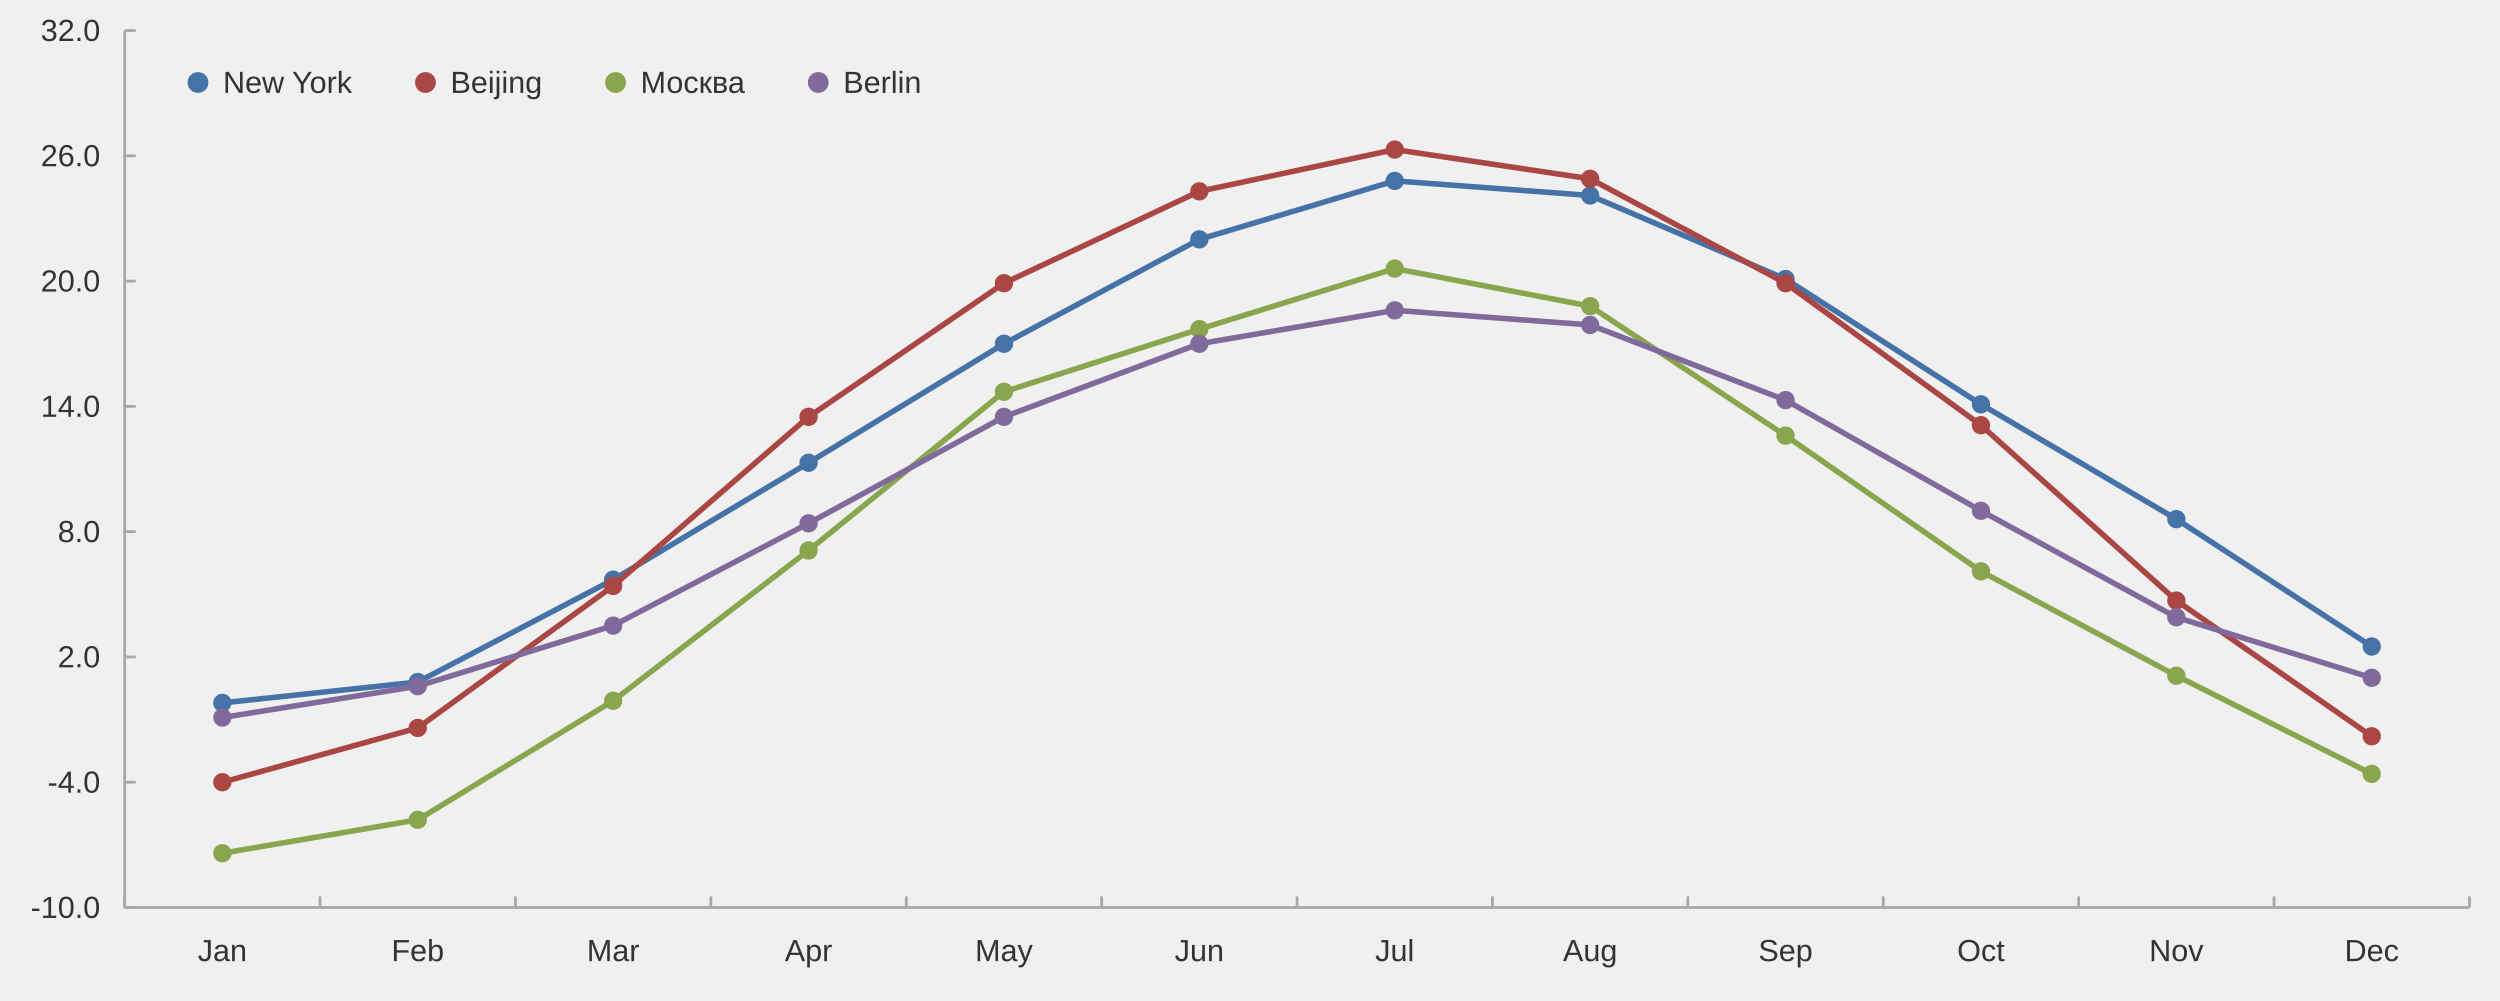
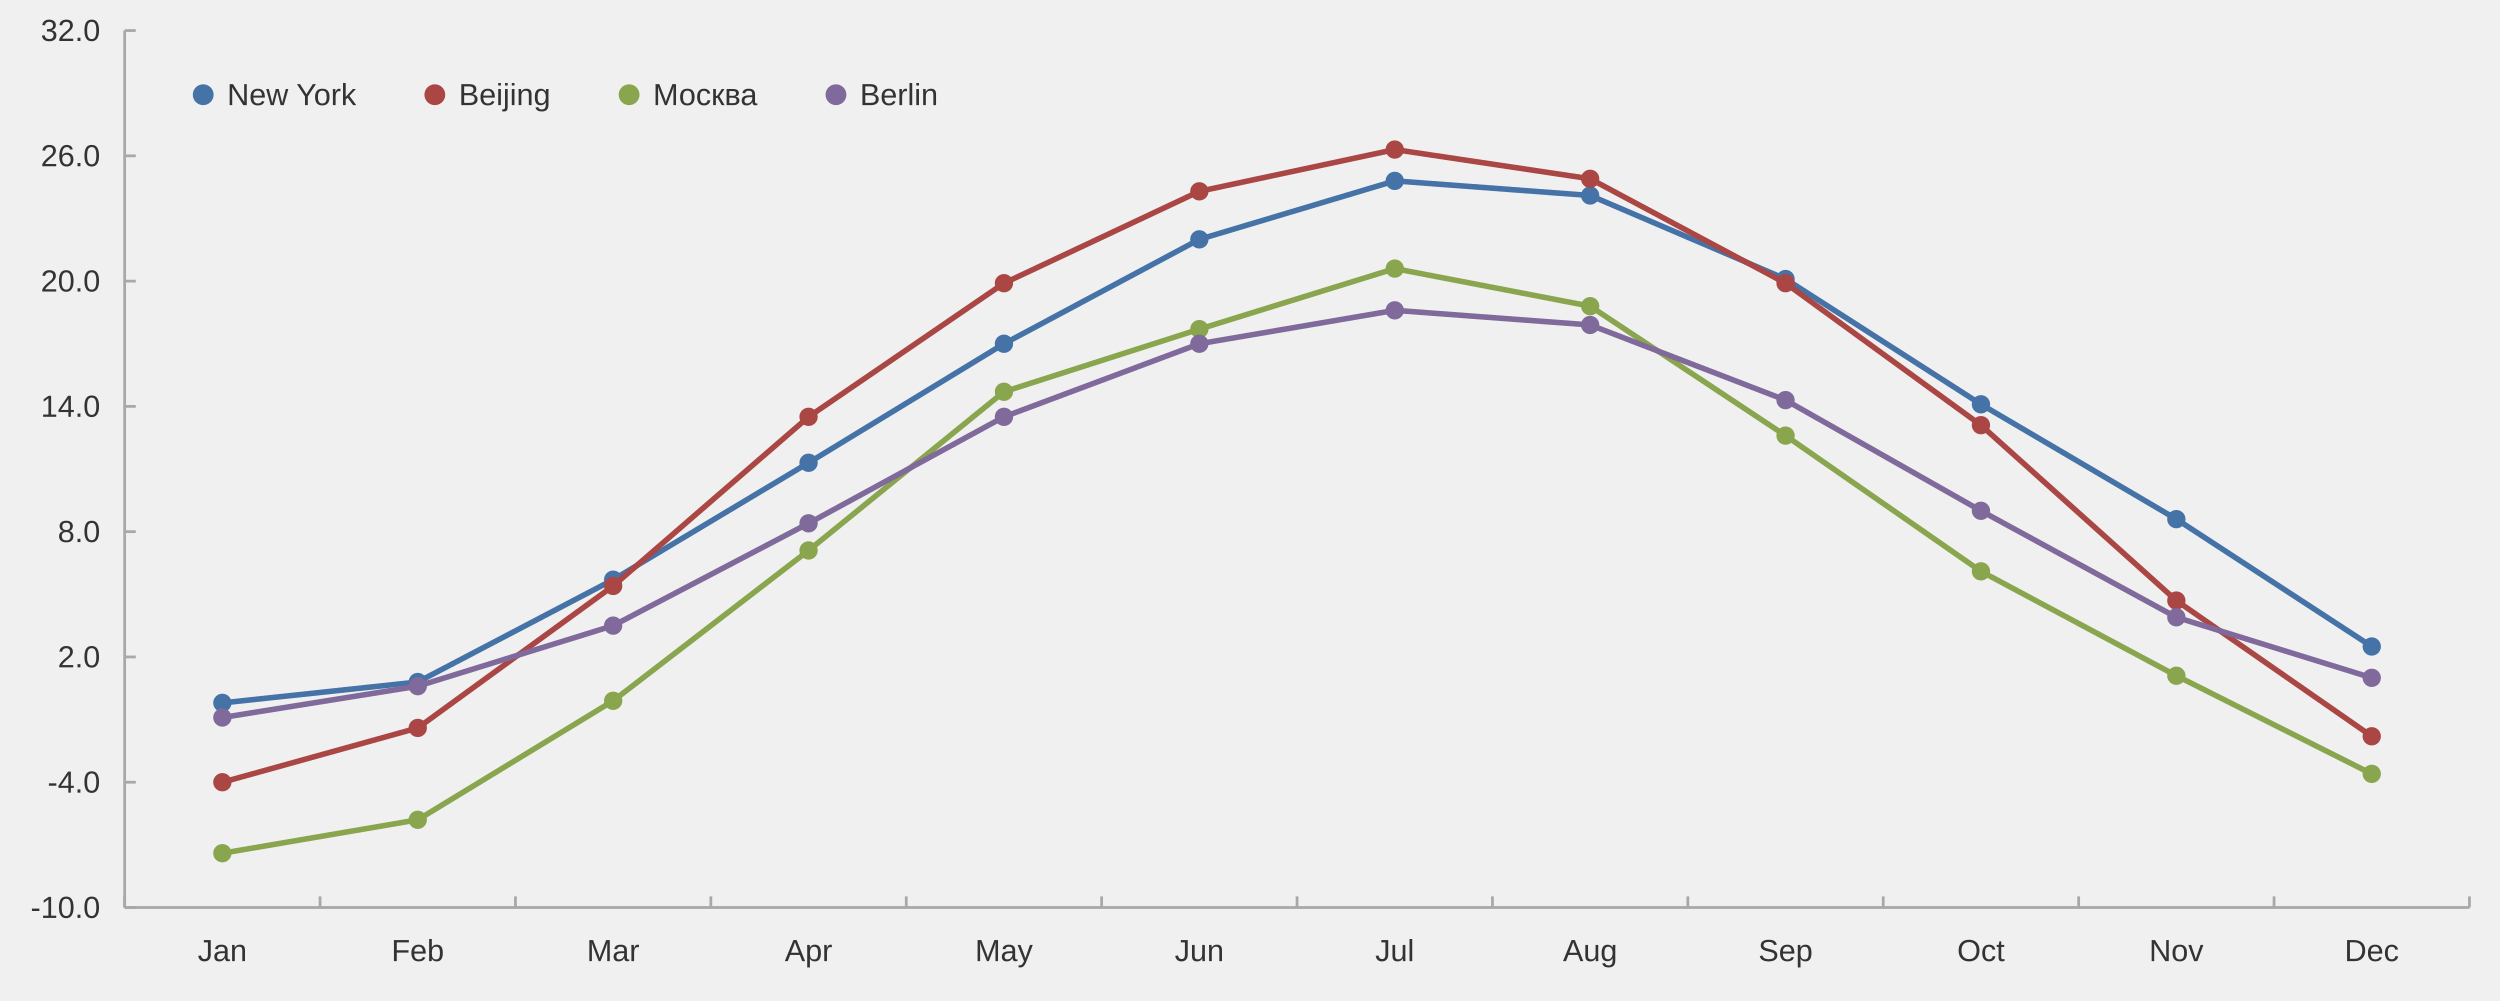
<svg xmlns="http://www.w3.org/2000/svg" width="1200" height="480" viewBox="0 0 1200.0 480.0" viewport-fill="#ffffff">
  <path stroke-width="1.333" stroke="#a8a8a8" fill="none" d="M59.837 435.6 L1185.333 435.6 " />
  <path stroke-width="1.333" stroke="#a8a8a8" fill="none" d="M59.837 435.6 L59.837 430.267 " />
  <path stroke-width="1.333" stroke="#a8a8a8" fill="none" d="M153.629 435.6 L153.629 430.267 " />
  <path stroke-width="1.333" stroke="#a8a8a8" fill="none" d="M247.42 435.6 L247.42 430.267 " />
  <path stroke-width="1.333" stroke="#a8a8a8" fill="none" d="M341.211 435.6 L341.211 430.267 " />
  <path stroke-width="1.333" stroke="#a8a8a8" fill="none" d="M435.003 435.6 L435.003 430.267 " />
  <path stroke-width="1.333" stroke="#a8a8a8" fill="none" d="M528.794 435.6 L528.794 430.267 " />
  <path stroke-width="1.333" stroke="#a8a8a8" fill="none" d="M622.585 435.6 L622.585 430.267 " />
  <path stroke-width="1.333" stroke="#a8a8a8" fill="none" d="M716.377 435.6 L716.377 430.267 " />
  <path stroke-width="1.333" stroke="#a8a8a8" fill="none" d="M810.168 435.6 L810.168 430.267 " />
  <path stroke-width="1.333" stroke="#a8a8a8" fill="none" d="M903.959 435.6 L903.959 430.267 " />
  <path stroke-width="1.333" stroke="#a8a8a8" fill="none" d="M997.751 435.6 L997.751 430.267 " />
  <path stroke-width="1.333" stroke="#a8a8a8" fill="none" d="M1091.542 435.6 L1091.542 430.267 " />
  <path stroke-width="1.333" stroke="#a8a8a8" fill="none" d="M1185.333 435.6 L1185.333 430.267 " />
  <text x="94.905" y="461.333" fill="#333333" font-size="14.667" font-family="Arial,Helvetica,'Helvetica Neue',sans-serif">Jan</text>
  <text x="187.884" y="461.333" fill="#333333" font-size="14.667" font-family="Arial,Helvetica,'Helvetica Neue',sans-serif">Feb</text>
  <text x="281.683" y="461.333" fill="#333333" font-size="14.667" font-family="Arial,Helvetica,'Helvetica Neue',sans-serif">Mar</text>
  <text x="376.693" y="461.333" fill="#333333" font-size="14.667" font-family="Arial,Helvetica,'Helvetica Neue',sans-serif">Apr</text>
  <text x="468.039" y="461.333" fill="#333333" font-size="14.667" font-family="Arial,Helvetica,'Helvetica Neue',sans-serif">May</text>
  <text x="563.862" y="461.333" fill="#333333" font-size="14.667" font-family="Arial,Helvetica,'Helvetica Neue',sans-serif">Jun</text>
  <text x="660.098" y="461.333" fill="#333333" font-size="14.667" font-family="Arial,Helvetica,'Helvetica Neue',sans-serif">Jul</text>
  <text x="750.226" y="461.333" fill="#333333" font-size="14.667" font-family="Arial,Helvetica,'Helvetica Neue',sans-serif">Aug</text>
  <text x="844.017" y="461.333" fill="#333333" font-size="14.667" font-family="Arial,Helvetica,'Helvetica Neue',sans-serif">Sep</text>
  <text x="939.441" y="461.333" fill="#333333" font-size="14.667" font-family="Arial,Helvetica,'Helvetica Neue',sans-serif">Oct</text>
  <text x="1031.6" y="461.333" fill="#333333" font-size="14.667" font-family="Arial,Helvetica,'Helvetica Neue',sans-serif">Nov</text>
  <text x="1125.391" y="461.333" fill="#333333" font-size="14.667" font-family="Arial,Helvetica,'Helvetica Neue',sans-serif">Dec</text>
  <path stroke-width="1.333" stroke="#a8a8a8" fill="none" d="M59.837 14.667 L59.837 435.6 " />
  <path stroke-width="1.333" stroke="#a8a8a8" fill="none" d="M59.837 435.6 L65.171 435.6 " />
  <path stroke-width="1.333" stroke="#a8a8a8" fill="none" d="M59.837 375.467 L65.171 375.467 " />
  <path stroke-width="1.333" stroke="#a8a8a8" fill="none" d="M59.837 315.333 L65.171 315.333 " />
  <path stroke-width="1.333" stroke="#a8a8a8" fill="none" d="M59.837 255.2 L65.171 255.2 " />
  <path stroke-width="1.333" stroke="#a8a8a8" fill="none" d="M59.837 195.067 L65.171 195.067 " />
  <path stroke-width="1.333" stroke="#a8a8a8" fill="none" d="M59.837 134.933 L65.171 134.933 " />
  <path stroke-width="1.333" stroke="#a8a8a8" fill="none" d="M59.837 74.8 L65.171 74.8 " />
  <path stroke-width="1.333" stroke="#a8a8a8" fill="none" d="M59.837 14.667 L65.171 14.667 " />
  <text x="14.667" y="440.6" fill="#333333" font-size="14.667" font-family="Arial,Helvetica,'Helvetica Neue',sans-serif">-10.0</text>
  <text x="22.823" y="380.467" fill="#333333" font-size="14.667" font-family="Arial,Helvetica,'Helvetica Neue',sans-serif">-4.0</text>
  <text x="27.714" y="320.333" fill="#333333" font-size="14.667" font-family="Arial,Helvetica,'Helvetica Neue',sans-serif">2.0</text>
  <text x="27.714" y="260.2" fill="#333333" font-size="14.667" font-family="Arial,Helvetica,'Helvetica Neue',sans-serif">8.0</text>
  <text x="19.557" y="200.067" fill="#333333" font-size="14.667" font-family="Arial,Helvetica,'Helvetica Neue',sans-serif">14.0</text>
  <text x="19.557" y="139.933" fill="#333333" font-size="14.667" font-family="Arial,Helvetica,'Helvetica Neue',sans-serif">20.0</text>
  <text x="19.557" y="79.8" fill="#333333" font-size="14.667" font-family="Arial,Helvetica,'Helvetica Neue',sans-serif">26.0</text>
  <text x="19.557" y="19.667" fill="#333333" font-size="14.667" font-family="Arial,Helvetica,'Helvetica Neue',sans-serif">32.0</text>
  <path stroke-width="2.667" stroke="#4572a7" fill="none" d="M106.733 337.382 L200.524 327.36 L294.316 278.251 L388.107 222.127 L481.898 165.0 L575.69 114.889 L669.481 86.827 L763.272 93.842 L857.064 133.931 L950.855 194.064 L1044.646 249.187 L1138.438 310.322 " />
  <path fill="#4572a7" d="M111.133 337.382 M102.333 337.382 a4.4 4.4 0 1 0 8.8 0 a4.4 4.4 0 1 0 -8.8 0 " />
  <path fill="#4572a7" d="M204.924 327.36 M196.124 327.36 a4.4 4.4 0 1 0 8.8 0 a4.4 4.4 0 1 0 -8.8 0 " />
  <path fill="#4572a7" d="M298.716 278.251 M289.916 278.251 a4.4 4.4 0 1 0 8.8 0 a4.4 4.4 0 1 0 -8.8 0 " />
  <path fill="#4572a7" d="M392.507 222.127 M383.707 222.127 a4.4 4.4 0 1 0 8.8 0 a4.4 4.4 0 1 0 -8.8 0 " />
  <path fill="#4572a7" d="M486.298 165.0 M477.498 165.0 a4.4 4.4 0 1 0 8.8 0 a4.4 4.4 0 1 0 -8.8 0 " />
  <path fill="#4572a7" d="M580.09 114.889 M571.29 114.889 a4.4 4.4 0 1 0 8.8 0 a4.4 4.4 0 1 0 -8.8 0 " />
  <path fill="#4572a7" d="M673.881 86.827 M665.081 86.827 a4.4 4.4 0 1 0 8.8 0 a4.4 4.4 0 1 0 -8.8 0 " />
  <path fill="#4572a7" d="M767.672 93.842 M758.872 93.842 a4.4 4.4 0 1 0 8.8 0 a4.4 4.4 0 1 0 -8.8 0 " />
  <path fill="#4572a7" d="M861.464 133.931 M852.664 133.931 a4.4 4.4 0 1 0 8.8 0 a4.4 4.4 0 1 0 -8.8 0 " />
  <path fill="#4572a7" d="M955.255 194.064 M946.455 194.064 a4.4 4.4 0 1 0 8.8 0 a4.4 4.4 0 1 0 -8.8 0 " />
  <path fill="#4572a7" d="M1049.046 249.187 M1040.246 249.187 a4.4 4.4 0 1 0 8.8 0 a4.4 4.4 0 1 0 -8.8 0 " />
  <path fill="#4572a7" d="M1142.838 310.322 M1134.038 310.322 a4.4 4.4 0 1 0 8.8 0 a4.4 4.4 0 1 0 -8.8 0 " />
  <path stroke-width="2.667" stroke="#aa4643" fill="none" d="M106.733 375.467 L200.524 349.409 L294.316 281.258 L388.107 200.078 L481.898 135.936 L575.69 91.838 L669.481 71.793 L763.272 85.824 L857.064 135.936 L950.855 204.087 L1044.646 288.273 L1138.438 353.418 " />
  <path fill="#aa4643" d="M111.133 375.467 M102.333 375.467 a4.4 4.4 0 1 0 8.8 0 a4.4 4.4 0 1 0 -8.8 0 " />
  <path fill="#aa4643" d="M204.924 349.409 M196.124 349.409 a4.4 4.4 0 1 0 8.8 0 a4.4 4.4 0 1 0 -8.8 0 " />
  <path fill="#aa4643" d="M298.716 281.258 M289.916 281.258 a4.4 4.4 0 1 0 8.8 0 a4.4 4.4 0 1 0 -8.8 0 " />
  <path fill="#aa4643" d="M392.507 200.078 M383.707 200.078 a4.4 4.4 0 1 0 8.8 0 a4.4 4.4 0 1 0 -8.8 0 " />
  <path fill="#aa4643" d="M486.298 135.936 M477.498 135.936 a4.4 4.4 0 1 0 8.8 0 a4.4 4.4 0 1 0 -8.8 0 " />
  <path fill="#aa4643" d="M580.09 91.838 M571.29 91.838 a4.4 4.4 0 1 0 8.8 0 a4.4 4.4 0 1 0 -8.8 0 " />
  <path fill="#aa4643" d="M673.881 71.793 M665.081 71.793 a4.4 4.4 0 1 0 8.8 0 a4.4 4.4 0 1 0 -8.8 0 " />
  <path fill="#aa4643" d="M767.672 85.824 M758.872 85.824 a4.4 4.4 0 1 0 8.8 0 a4.4 4.4 0 1 0 -8.8 0 " />
  <path fill="#aa4643" d="M861.464 135.936 M852.664 135.936 a4.4 4.4 0 1 0 8.8 0 a4.4 4.4 0 1 0 -8.8 0 " />
  <path fill="#aa4643" d="M955.255 204.087 M946.455 204.087 a4.4 4.4 0 1 0 8.8 0 a4.4 4.4 0 1 0 -8.8 0 " />
  <path fill="#aa4643" d="M1049.046 288.273 M1040.246 288.273 a4.4 4.4 0 1 0 8.8 0 a4.4 4.4 0 1 0 -8.8 0 " />
  <path fill="#aa4643" d="M1142.838 353.418 M1134.038 353.418 a4.4 4.4 0 1 0 8.8 0 a4.4 4.4 0 1 0 -8.8 0 " />
  <path stroke-width="2.667" stroke="#89a54e" fill="none" d="M106.733 409.542 L200.524 393.507 L294.316 336.38 L388.107 264.22 L481.898 188.051 L575.69 157.984 L669.481 128.92 L763.272 146.96 L857.064 209.098 L950.855 274.242 L1044.646 324.353 L1138.438 371.458 " />
  <path fill="#89a54e" d="M111.133 409.542 M102.333 409.542 a4.4 4.4 0 1 0 8.8 0 a4.4 4.4 0 1 0 -8.8 0 " />
  <path fill="#89a54e" d="M204.924 393.507 M196.124 393.507 a4.4 4.4 0 1 0 8.8 0 a4.4 4.4 0 1 0 -8.8 0 " />
  <path fill="#89a54e" d="M298.716 336.38 M289.916 336.38 a4.4 4.4 0 1 0 8.8 0 a4.4 4.4 0 1 0 -8.8 0 " />
  <path fill="#89a54e" d="M392.507 264.22 M383.707 264.22 a4.4 4.4 0 1 0 8.8 0 a4.4 4.4 0 1 0 -8.8 0 " />
  <path fill="#89a54e" d="M486.298 188.051 M477.498 188.051 a4.4 4.4 0 1 0 8.8 0 a4.4 4.4 0 1 0 -8.8 0 " />
  <path fill="#89a54e" d="M580.09 157.984 M571.29 157.984 a4.4 4.4 0 1 0 8.8 0 a4.4 4.4 0 1 0 -8.8 0 " />
  <path fill="#89a54e" d="M673.881 128.92 M665.081 128.92 a4.4 4.4 0 1 0 8.8 0 a4.4 4.4 0 1 0 -8.8 0 " />
  <path fill="#89a54e" d="M767.672 146.96 M758.872 146.96 a4.4 4.4 0 1 0 8.8 0 a4.4 4.4 0 1 0 -8.8 0 " />
  <path fill="#89a54e" d="M861.464 209.098 M852.664 209.098 a4.4 4.4 0 1 0 8.8 0 a4.4 4.4 0 1 0 -8.8 0 " />
  <path fill="#89a54e" d="M955.255 274.242 M946.455 274.242 a4.4 4.4 0 1 0 8.8 0 a4.4 4.4 0 1 0 -8.8 0 " />
  <path fill="#89a54e" d="M1049.046 324.353 M1040.246 324.353 a4.4 4.4 0 1 0 8.8 0 a4.4 4.4 0 1 0 -8.8 0 " />
  <path fill="#89a54e" d="M1142.838 371.458 M1134.038 371.458 a4.4 4.4 0 1 0 8.8 0 a4.4 4.4 0 1 0 -8.8 0 " />
  <path stroke-width="2.667" stroke="#80699b" fill="none" d="M106.733 344.398 L200.524 329.364 L294.316 300.3 L388.107 251.191 L481.898 200.078 L575.69 165.0 L669.481 148.964 L763.272 155.98 L857.064 192.06 L950.855 245.178 L1044.646 296.291 L1138.438 325.356 " />
  <path fill="#80699b" d="M111.133 344.398 M102.333 344.398 a4.4 4.4 0 1 0 8.8 0 a4.4 4.4 0 1 0 -8.8 0 " />
  <path fill="#80699b" d="M204.924 329.364 M196.124 329.364 a4.4 4.4 0 1 0 8.8 0 a4.4 4.4 0 1 0 -8.8 0 " />
  <path fill="#80699b" d="M298.716 300.3 M289.916 300.3 a4.4 4.4 0 1 0 8.8 0 a4.4 4.4 0 1 0 -8.8 0 " />
  <path fill="#80699b" d="M392.507 251.191 M383.707 251.191 a4.4 4.4 0 1 0 8.8 0 a4.4 4.4 0 1 0 -8.8 0 " />
  <path fill="#80699b" d="M486.298 200.078 M477.498 200.078 a4.4 4.4 0 1 0 8.8 0 a4.4 4.4 0 1 0 -8.8 0 " />
  <path fill="#80699b" d="M580.09 165.0 M571.29 165.0 a4.4 4.4 0 1 0 8.8 0 a4.4 4.4 0 1 0 -8.8 0 " />
  <path fill="#80699b" d="M673.881 148.964 M665.081 148.964 a4.4 4.4 0 1 0 8.8 0 a4.4 4.4 0 1 0 -8.8 0 " />
  <path fill="#80699b" d="M767.672 155.98 M758.872 155.98 a4.4 4.4 0 1 0 8.8 0 a4.4 4.4 0 1 0 -8.8 0 " />
  <path fill="#80699b" d="M861.464 192.06 M852.664 192.06 a4.4 4.4 0 1 0 8.8 0 a4.4 4.4 0 1 0 -8.8 0 " />
  <path fill="#80699b" d="M955.255 245.178 M946.455 245.178 a4.4 4.4 0 1 0 8.8 0 a4.4 4.4 0 1 0 -8.8 0 " />
  <path fill="#80699b" d="M1049.046 296.291 M1040.246 296.291 a4.4 4.4 0 1 0 8.8 0 a4.4 4.4 0 1 0 -8.8 0 " />
  <path fill="#80699b" d="M1142.838 325.356 M1134.038 325.356 a4.4 4.4 0 1 0 8.8 0 a4.4 4.4 0 1 0 -8.8 0 " />
-   <path fill="#4572a7" d="M100.037 39.6 M90.037 39.6 a5.0 5.0 0 1 0 10.0 0 a5.0 5.0 0 1 0 -10.0 0 " />
-   <text x="107.037" y="44.6" fill="#333333" font-size="14.667" font-family="Arial,Helvetica,'Helvetica Neue',sans-serif">New York</text>
-   <path fill="#aa4643" d="M209.222 39.6 M199.222 39.6 a5.0 5.0 0 1 0 10.0 0 a5.0 5.0 0 1 0 -10.0 0 " />
-   <text x="216.222" y="44.6" fill="#333333" font-size="14.667" font-family="Arial,Helvetica,'Helvetica Neue',sans-serif">Beijing</text>
-   <path fill="#89a54e" d="M300.469 39.6 M290.469 39.6 a5.0 5.0 0 1 0 10.0 0 a5.0 5.0 0 1 0 -10.0 0 " />
-   <text x="307.469" y="44.6" fill="#333333" font-size="14.667" font-family="Arial,Helvetica,'Helvetica Neue',sans-serif">Москва</text>
-   <path fill="#80699b" d="M397.762 39.6 M387.762 39.6 a5.0 5.0 0 1 0 10.0 0 a5.0 5.0 0 1 0 -10.0 0 " />
-   <text x="404.762" y="44.6" fill="#333333" font-size="14.667" font-family="Arial,Helvetica,'Helvetica Neue',sans-serif">Berlin</text>
+   <path fill="#4572a7" d="M102.537 45.467 M92.537 45.467 a5.0 5.0 0 1 0 10.0 0 a5.0 5.0 0 1 0 -10.0 0 " />
+   <text x="109.037" y="50.467" fill="#333333" font-size="14.667" font-family="Arial,Helvetica,'Helvetica Neue',sans-serif">New York</text>
+   <path fill="#aa4643" d="M213.722 45.467 M203.722 45.467 a5.0 5.0 0 1 0 10.0 0 a5.0 5.0 0 1 0 -10.0 0 " />
+   <text x="220.222" y="50.467" fill="#333333" font-size="14.667" font-family="Arial,Helvetica,'Helvetica Neue',sans-serif">Beijing</text>
+   <path fill="#89a54e" d="M306.969 45.467 M296.969 45.467 a5.0 5.0 0 1 0 10.0 0 a5.0 5.0 0 1 0 -10.0 0 " />
+   <text x="313.469" y="50.467" fill="#333333" font-size="14.667" font-family="Arial,Helvetica,'Helvetica Neue',sans-serif">Москва</text>
+   <path fill="#80699b" d="M406.262 45.467 M396.262 45.467 a5.0 5.0 0 1 0 10.0 0 a5.0 5.0 0 1 0 -10.0 0 " />
+   <text x="412.762" y="50.467" fill="#333333" font-size="14.667" font-family="Arial,Helvetica,'Helvetica Neue',sans-serif">Berlin</text>
</svg>
